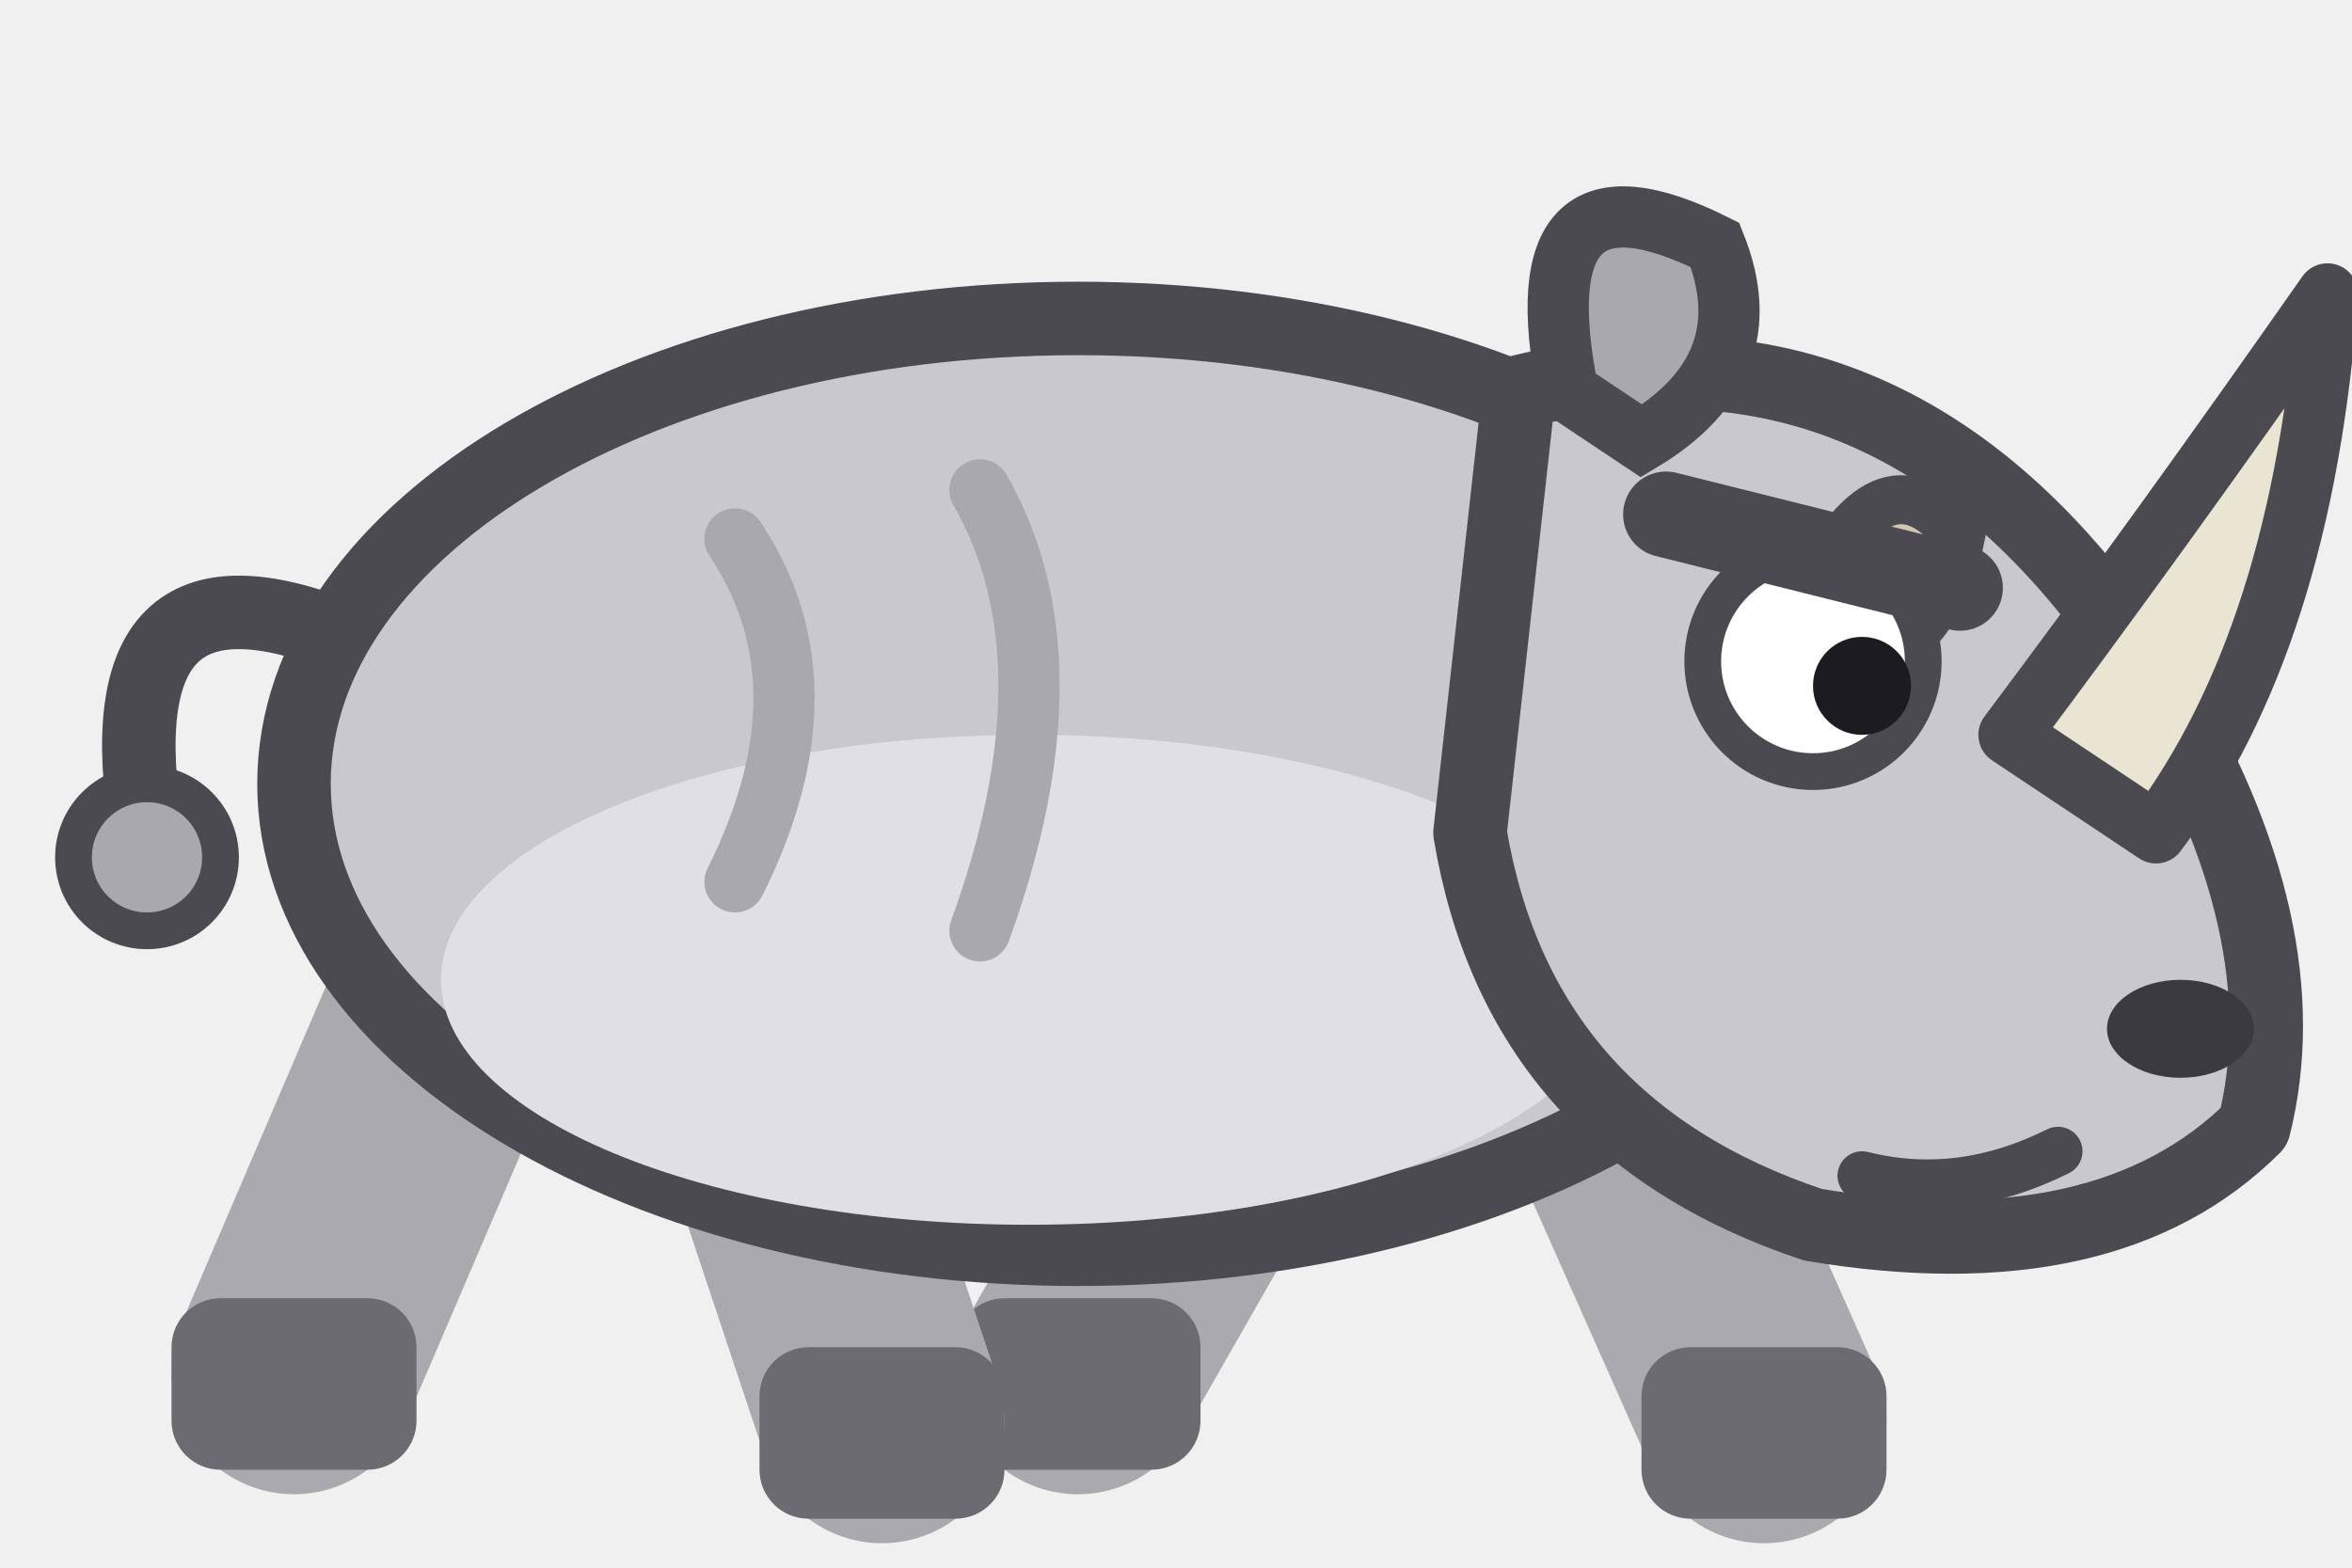
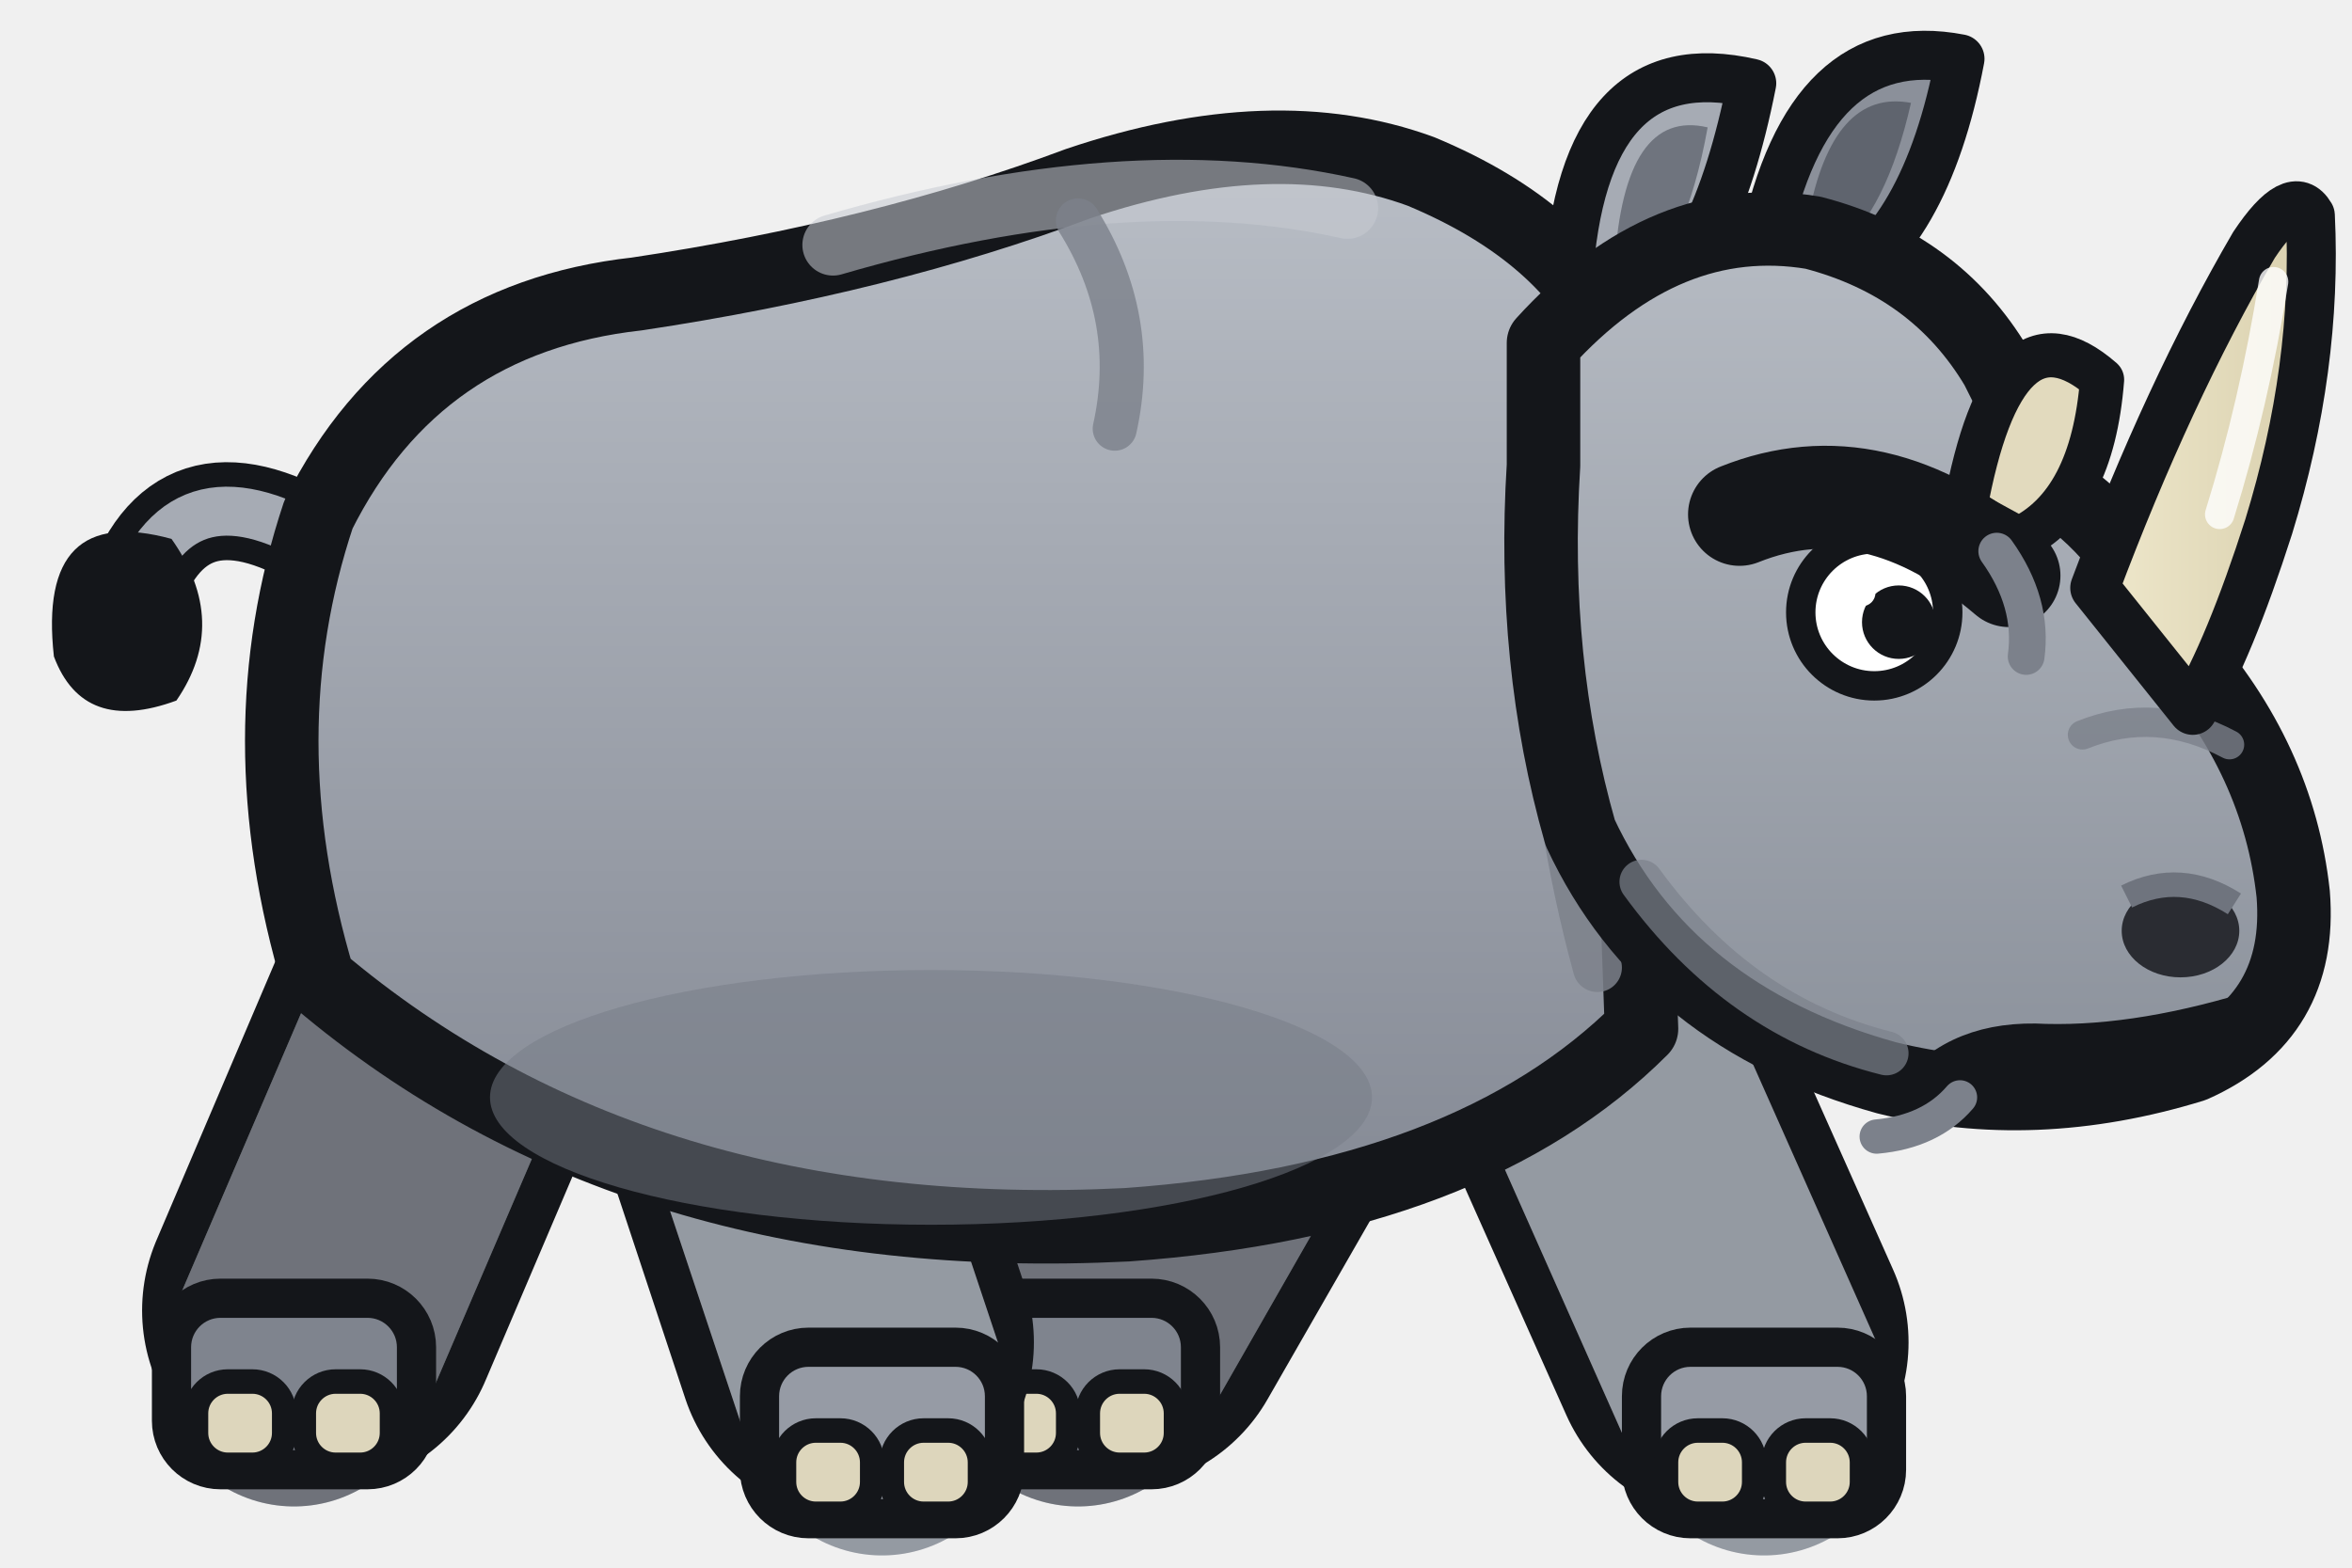
<svg xmlns="http://www.w3.org/2000/svg" viewBox="0 0 96 64" width="96" height="64">
+   <defs>
+     <linearGradient id="rb4" x1="0" y1="0" x2="0" y2="1">
+       <stop offset="0" stop-color="#b9bec6" />
+       <stop offset="1" stop-color="#848994" />
+     </linearGradient>
+     <linearGradient id="rh4" x1="0" y1="0" x2="0" y2="1">
+       <stop offset="0" stop-color="#b6bbc3" />
+       <stop offset="1" stop-color="#8b919b" />
+     </linearGradient>
+     <linearGradient id="rho4" x1="0" y1="0" x2="1" y2="0">
+       <stop offset="0" stop-color="#efe8cc" />
+       <stop offset="1" stop-color="#d9d0ae" />
+     </linearGradient>
+   </defs>
  <g transform="translate(0 0)">
-     <path d="M14 26 Q4 22 6 34" fill="none" stroke="#4a4a50" stroke-width="3" stroke-linecap="round" />
-     <circle cx="6" cy="35" r="3" fill="#a8a8ae" stroke="#4a4a50" stroke-width="1.5" />
-     <path d="M64 40 L72 58" stroke="#c9c9cd" stroke-width="10" stroke-linecap="round" />
-     <path d="M64 40 L72 58" stroke="#4a4a50" stroke-width="10" stroke-linecap="round" fill="none" opacity="0.25" />
-     <rect x="67" y="55" width="10" height="7" rx="2" fill="#6b6b71" />
-     <path d="M52 42 L44 56" stroke="#c9c9cd" stroke-width="10" stroke-linecap="round" />
-     <path d="M52 42 L44 56" stroke="#4a4a50" stroke-width="10" stroke-linecap="round" fill="none" opacity="0.25" />
-     <rect x="39" y="53" width="10" height="7" rx="2" fill="#6b6b71" />
-     <path d="M30 40 L36 58" stroke="#c9c9cd" stroke-width="10" stroke-linecap="round" />
-     <path d="M30 40 L36 58" stroke="#4a4a50" stroke-width="10" stroke-linecap="round" fill="none" opacity="0.25" />
-     <rect x="31" y="55" width="10" height="7" rx="2" fill="#6b6b71" />
-     <path d="M18 42 L12 56" stroke="#c9c9cd" stroke-width="10" stroke-linecap="round" />
-     <path d="M18 42 L12 56" stroke="#4a4a50" stroke-width="10" stroke-linecap="round" fill="none" opacity="0.25" />
-     <rect x="7" y="53" width="10" height="7" rx="2" fill="#6b6b71" />
-     <ellipse cx="44" cy="32" rx="32" ry="19" fill="#c9c9cd" stroke="#4a4a50" stroke-width="3" />
-     <ellipse cx="42" cy="40" rx="24" ry="10" fill="#e0e0e4" />
-     <path d="M30 22 Q34 28 30 36" fill="none" stroke="#a8a8ae" stroke-width="2.5" stroke-linecap="round" />
-     <path d="M40 20 Q44 27 40 38" fill="none" stroke="#a8a8ae" stroke-width="2.5" stroke-linecap="round" />
-     <path d="M62 16 Q78 12 88 28 Q94 38 92 46 Q86 52 74 50 Q62 46 60 34 Z" fill="#c9c9cd" stroke="#4a4a50" stroke-width="3" stroke-linejoin="round" />
-     <path d="M82 30 Q88 22 95 12 Q94 26 88 34 Z" fill="#eae4d3" stroke="#4a4a50" stroke-width="2.5" stroke-linejoin="round" />
-     <path d="M74 24 Q77 18 80 22 Q79 27 74 28 Z" fill="#cfc7ae" stroke="#4a4a50" stroke-width="2" />
-     <path d="M64 16 Q62 6 70 10 Q72 15 67 18 Z" fill="#a8a8ae" stroke="#4a4a50" stroke-width="2.5" />
-     <circle cx="74" cy="27" r="4.5" fill="#ffffff" stroke="#4a4a50" stroke-width="1.5" />
-     <circle cx="76" cy="28" r="2" fill="#1c1c20" />
-     <path d="M68 21 L80 24" stroke="#4a4a50" stroke-width="3.5" stroke-linecap="round" />
-     <ellipse cx="89" cy="42" rx="3" ry="2" fill="#3a3a40" />
-     <path d="M84 47 Q80 49 76 48" fill="none" stroke="#4a4a50" stroke-width="2" stroke-linecap="round" />
+     <path d="M15 23.5 Q8.5 18.5 6 23" fill="none" stroke="#14161a" stroke-width="4" stroke-linecap="round" />
+     <path d="M15 23.5 Q8.5 18.5 6 23" fill="none" stroke="#a6abb4" stroke-width="2" stroke-linecap="round" />
+     <path d="M7 22 Q1.5 20.5 2.2 26.8 Q3.4 30 7.2 28.6 Q9.4 25.4 7 22 Z" fill="#14161a" />
+     <path d="M64 40 L70.6 54.8" stroke="#14161a" stroke-width="14.6" stroke-linecap="round" />
+     <path d="M64 40 L72 58" stroke="#a6abb4" stroke-width="11" stroke-linecap="round" />
+     <path d="M64 40 L72 58" stroke="#14161a" stroke-width="11" stroke-linecap="round" fill="none" opacity="0.12" />
+     <rect x="67" y="55" width="10" height="7" rx="2" fill="#969ba5" stroke="#14161a" stroke-width="1.6" />
+     <rect x="68" y="58.4" width="3.6" height="3.4" rx="1.3" fill="#ddd6bc" stroke="#14161a" stroke-width="1" />
+     <rect x="72.4" y="58.4" width="3.6" height="3.4" rx="1.3" fill="#ddd6bc" stroke="#14161a" stroke-width="1" />
+     <path d="M52 42 L45.4 53.5" stroke="#14161a" stroke-width="14.6" stroke-linecap="round" />
+     <path d="M52 42 L44 56" stroke="#a6abb4" stroke-width="11" stroke-linecap="round" />
+     <path d="M52 42 L44 56" stroke="#14161a" stroke-width="11" stroke-linecap="round" fill="none" opacity="0.38" />
+     <rect x="39" y="53" width="10" height="7" rx="2" fill="#7f848e" stroke="#14161a" stroke-width="1.6" />
+     <rect x="40" y="56.4" width="3.6" height="3.4" rx="1.3" fill="#ddd6bc" stroke="#14161a" stroke-width="1" />
+     <rect x="44.4" y="56.4" width="3.6" height="3.4" rx="1.3" fill="#ddd6bc" stroke="#14161a" stroke-width="1" />
+     <path d="M30 40 L34.9 54.8" stroke="#14161a" stroke-width="14.6" stroke-linecap="round" />
+     <path d="M30 40 L36 58" stroke="#a6abb4" stroke-width="11" stroke-linecap="round" />
+     <path d="M30 40 L36 58" stroke="#14161a" stroke-width="11" stroke-linecap="round" fill="none" opacity="0.12" />
+     <rect x="31" y="55" width="10" height="7" rx="2" fill="#969ba5" stroke="#14161a" stroke-width="1.6" />
+     <rect x="32" y="58.4" width="3.6" height="3.4" rx="1.3" fill="#ddd6bc" stroke="#14161a" stroke-width="1" />
+     <rect x="36.4" y="58.4" width="3.6" height="3.4" rx="1.3" fill="#ddd6bc" stroke="#14161a" stroke-width="1" />
+     <path d="M18 42 L13.1 53.5" stroke="#14161a" stroke-width="14.6" stroke-linecap="round" />
+     <path d="M18 42 L12 56" stroke="#a6abb4" stroke-width="11" stroke-linecap="round" />
+     <path d="M18 42 L12 56" stroke="#14161a" stroke-width="11" stroke-linecap="round" fill="none" opacity="0.38" />
+     <rect x="7" y="53" width="10" height="7" rx="2" fill="#7f848e" stroke="#14161a" stroke-width="1.6" />
+     <rect x="8" y="56.4" width="3.6" height="3.4" rx="1.3" fill="#ddd6bc" stroke="#14161a" stroke-width="1" />
+     <rect x="12.4" y="56.4" width="3.6" height="3.4" rx="1.3" fill="#ddd6bc" stroke="#14161a" stroke-width="1" />
+     <path d="M13 40 Q10 30 13 21 Q17 13 26 12 Q36 10.5 44 7.5 Q52 4.8 58 7 Q64 9.5 66 14 L67 42 Q60 49 46 50 Q26 51 13 40 Z" fill="url(#rb4)" stroke="#14161a" stroke-width="3" stroke-linejoin="round" />
+     <path d="M34 10 Q46 6.5 55 8.5" fill="none" stroke="#c6cad2" stroke-width="2.5" stroke-linecap="round" opacity="0.55" />
+     <path d="M44 9 Q46.5 13 45.5 17.5" fill="none" stroke="#7c818b" stroke-width="1.8" stroke-linecap="round" opacity="0.8" />
+     <ellipse cx="38" cy="44.8" rx="18" ry="5.2" fill="#767b86" opacity="0.5" />
+     <path d="M64.5 15.5 Q61.8 27 65.2 39.5" fill="none" stroke="#7c818b" stroke-width="2" stroke-linecap="round" opacity="0.85" />
+     <path d="M72 10 Q73.8 1.2 80 2.4 Q78.6 9.8 74.6 11.8 Z" fill="#8b909a" stroke="#14161a" stroke-width="2" stroke-linejoin="round" />
+     <path d="M73.8 8.9 Q74.8 3.6 78 4.2 Q77 8.6 75 10.2 Z" fill="#5f646e" />
+     <path d="M64 11.5 Q64.6 1.8 71.5 3.4 Q70 11 66.6 13.2 Z" fill="#a6abb4" stroke="#14161a" stroke-width="2" stroke-linejoin="round" />
+     <path d="M65.9 10.8 Q66.3 4.4 69.7 5.2 Q68.8 10.2 66.7 11.8 Z" fill="#6f747e" />
+     <path d="M63 14 Q68 8.5 74 9.5 Q79 10.8 81.5 15 L84 20 Q87 22 89 26.5 Q93 31 93.6 36.5 Q94 41.5 89.5 43.5 Q83 45.5 77 44 Q68 41.5 64.5 34 Q62.5 27 63 19 Z" fill="url(#rh4)" stroke="#14161a" stroke-width="3" stroke-linejoin="round" />
+     <path d="M67 36 Q71 41.5 77 43" fill="none" stroke="#7c818b" stroke-width="1.8" stroke-linecap="round" opacity="0.7" />
+     <path d="M85 30 Q88 28.8 91 30.4" fill="none" stroke="#7c818b" stroke-width="1.2" stroke-linecap="round" opacity="0.8" />
+     <path d="M80.2 20.8 Q81.8 12 85.8 15.5 Q85.4 20.6 82.4 22 Z" fill="#e2dabe" stroke="#14161a" stroke-width="1.8" stroke-linejoin="round" />
+     <path d="M85.5 24 Q88.5 16 92 10 Q93.6 7.6 94.3 8.8 Q94.6 15 92.6 21.5 Q91 26.5 89.5 29 Z" fill="url(#rho4)" stroke="#14161a" stroke-width="2" stroke-linejoin="round" />
+     <path d="M92.8 11.5 Q92 16.5 90.6 21" fill="none" stroke="#ffffff" stroke-width="1.2" stroke-linecap="round" opacity="0.8" />
+     <circle cx="76.5" cy="25" r="3" fill="#ffffff" stroke="#14161a" stroke-width="1.2" />
+     <circle cx="77.5" cy="25.4" r="1.5" fill="#14161a" />
+     <circle cx="76" cy="24.2" r="0.55" fill="#ffffff" />
+     <path d="M71 21 Q76.5 18.8 82 23.5" fill="none" stroke="#14161a" stroke-width="4.2" stroke-linecap="round" />
+     <path d="M81.5 22.5 Q83 24.6 82.7 26.8" fill="none" stroke="#7c818b" stroke-width="1.5" stroke-linecap="round" />
+     <ellipse cx="89" cy="38" rx="2.4" ry="1.9" fill="#2a2c32" />
+     <path d="M86.8 36.6 Q89 35.5 91.2 36.9" fill="none" stroke="#6f747e" stroke-width="1" />
+     <path d="M92.5 41.2 Q87.5 42.8 83.5 42.7 Q80 42.5 78.2 44.8" fill="none" stroke="#14161a" stroke-width="1.8" stroke-linecap="round" />
+     <path d="M80 44.8 Q78.8 46.2 76.6 46.4" fill="none" stroke="#7c818b" stroke-width="1.4" stroke-linecap="round" />
  </g>
</svg>
